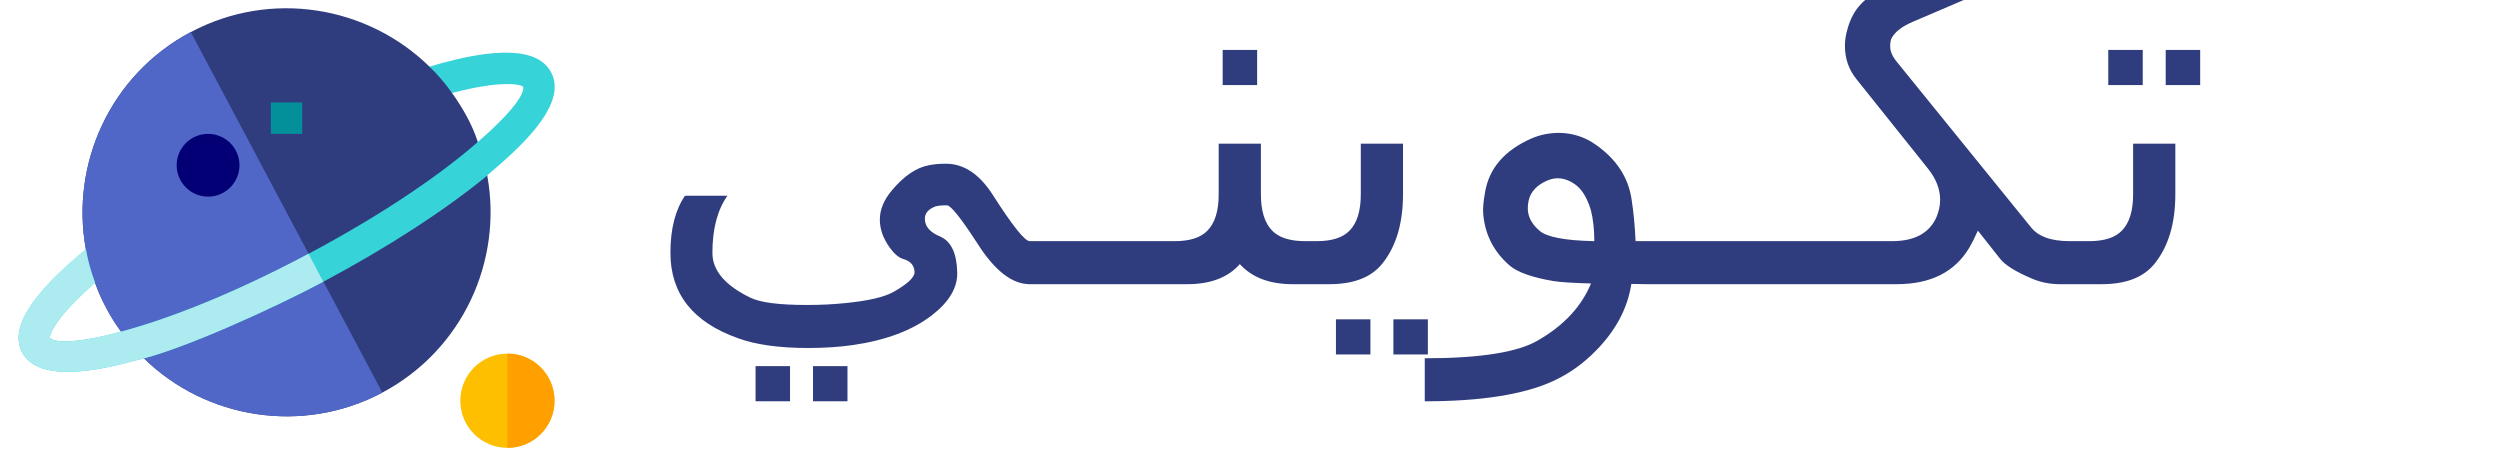
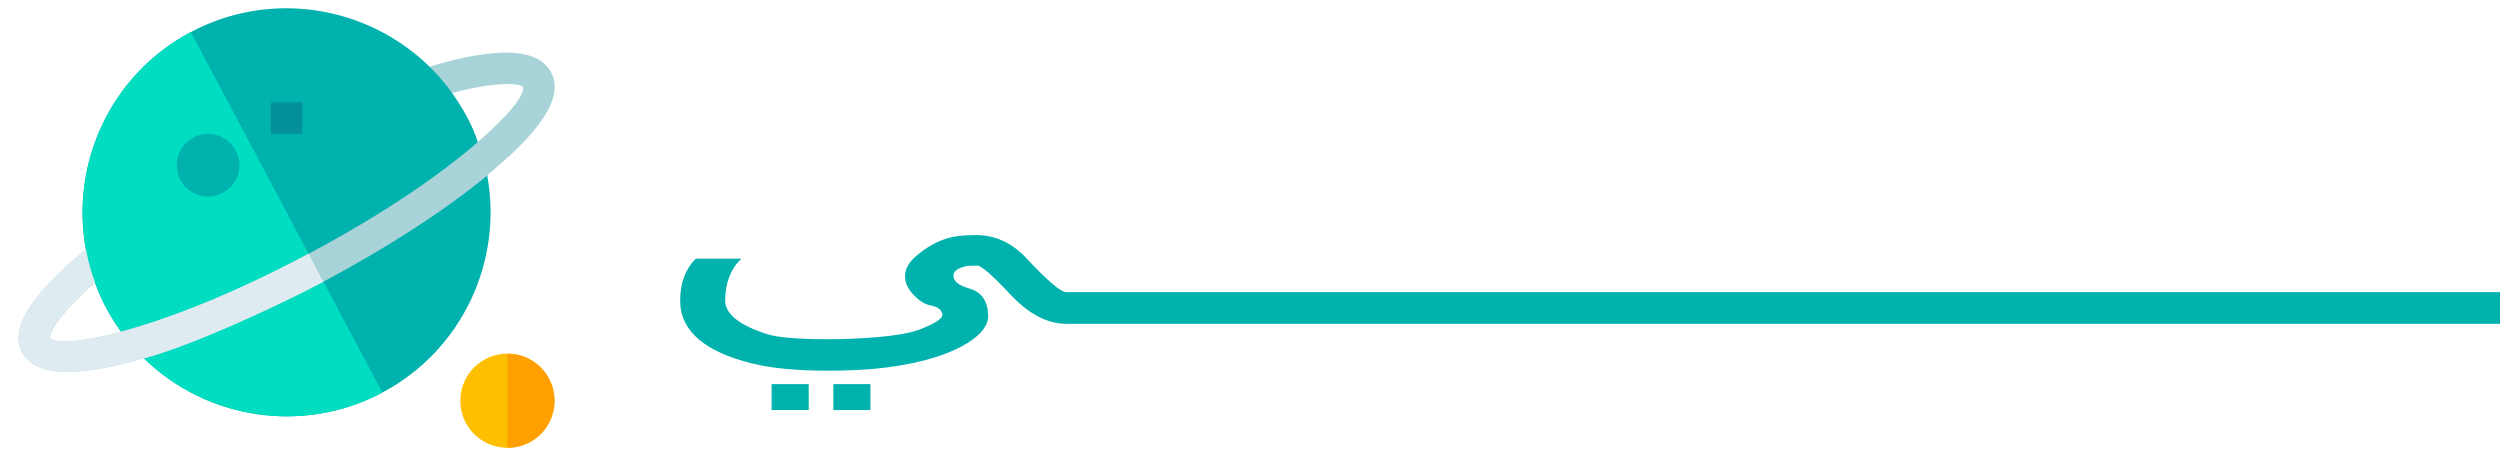
<svg xmlns="http://www.w3.org/2000/svg" version="1.1" id="Layer_1" x="0px" y="0px" width="165px" height="29.875px" viewBox="0 0 165 29.875" enable-background="new 0 0 165 29.875" xml:space="preserve">
  <defs id="defs37" />
-   <path d="M25.235,25.91c-5.265,2.797-11.668,1.742-15.752-2.278c-0.538-0.521-1.036-1.101-1.492-1.743  c-0.352-0.476-0.684-0.993-0.974-1.554c-0.291-0.537-0.539-1.099-0.746-1.679c-0.186-0.517-2.493,1.058-2.62,0.539  c0-0.269,2.018-2.467,2.018-2.735C4.635,10.842,7.267,4.937,12.593,2.117c5.305-2.818,11.668-1.719,15.752,2.281  c0.247,0.228,2.549,0.497,2.796,0.746c0.27,0.31-1.553,0.642-1.304,0.994c0.352,0.497,0.684,1.017,0.974,1.554  c0.29,0.539,0.538,1.098,0.725,1.679c0.29,0.727,0.498,1.451,0.622,2.199v0.02C33.193,17.205,30.54,23.091,25.235,25.91z" id="path18" style="fill:#2f3c7e;fill-opacity:1" fill="#00B2AD" />
-   <path fill="#00DDC1" d="M25.235,25.91c-5.265,2.797-11.668,1.742-15.752-2.278c-0.538-0.521-1.036-1.101-1.492-1.743  c-0.352-0.476-0.684-0.993-0.974-1.554c-0.291-0.537-0.539-1.099-0.746-1.679c-0.186-0.517-2.493,1.058-2.62,0.539  c0-0.269,2.018-2.467,2.018-2.735C4.635,10.842,7.267,4.937,12.593,2.117L25.235,25.91z" id="path20" style="fill:#5067c7;fill-opacity:1" />
-   <path fill="#00B2AD" d="M13.732,12.978c-1.143,0-2.072-0.93-2.072-2.072c0-1.144,0.93-2.071,2.072-2.071  c1.142,0,2.073,0.928,2.073,2.071C15.806,12.048,14.875,12.978,13.732,12.978z" id="path22" style="fill:#020074;fill-opacity:1" />
+   <path fill="#00B2AD" d="M25.235,25.91c-5.265,2.797-11.668,1.742-15.752-2.278c-0.538-0.521-1.036-1.101-1.492-1.743  c-0.352-0.476-0.684-0.993-0.974-1.554c-0.291-0.537-0.539-1.099-0.746-1.679c-0.186-0.517-2.493,1.058-2.62,0.539  c0-0.269,2.018-2.467,2.018-2.735C4.635,10.842,7.267,4.937,12.593,2.117c5.305-2.818,11.668-1.719,15.752,2.281  c0.247,0.228,2.549,0.497,2.796,0.746c0.27,0.31-1.553,0.642-1.304,0.994c0.352,0.497,0.684,1.017,0.974,1.554  c0.29,0.539,0.538,1.098,0.725,1.679c0.29,0.727,0.498,1.451,0.622,2.199v0.02C33.193,17.205,30.54,23.091,25.235,25.91z" id="path18" />
+   <path fill="#00DDC1" d="M25.235,25.91c-5.265,2.797-11.668,1.742-15.752-2.278c-0.538-0.521-1.036-1.101-1.492-1.743  c-0.352-0.476-0.684-0.993-0.974-1.554c-0.291-0.537-0.539-1.099-0.746-1.679c-0.186-0.517-2.493,1.058-2.62,0.539  c0-0.269,2.018-2.467,2.018-2.735C4.635,10.842,7.267,4.937,12.593,2.117L25.235,25.91z" id="path20" />
+   <path fill="#00B2AD" d="M13.732,12.978c-1.143,0-2.072-0.93-2.072-2.072c0-1.144,0.93-2.071,2.072-2.071  c1.142,0,2.073,0.928,2.073,2.071C15.806,12.048,14.875,12.978,13.732,12.978z" id="path22" />
  <path fill="#04909B" d="M17.877,6.761h2.072v2.073h-2.072V6.761z" id="path24" />
-   <path fill="#A8D3D8" d="M32.157,11.57v0.02c-2.778,2.279-6.57,4.745-10.819,7.005c-3.273,1.74-9.388,4.538-12.413,5.202  c-2.281,0.622-6.349,1.533-7.468-0.539c-0.829-1.595,0.586-3.813,4.213-6.798c0.125,0.745,0.333,1.472,0.602,2.196  c-2.507,2.197-3.033,3.379-2.97,3.647c0.351,0.374,2.058,0.311,4.69-0.415c2.963-0.786,7.233-2.402,12.372-5.139  c5.141-2.736,8.85-5.347,11.171-7.379c2.073-1.782,3.115-3.129,2.992-3.646c-0.165-0.167-1.478-0.436-4.69,0.414  c-0.458-0.641-0.955-1.221-1.492-1.74c4.496-1.346,7.176-1.223,8.026,0.372C37.552,6.969,34.063,9.952,32.157,11.57z" id="path26" style="fill:#36d3d8;fill-opacity:1" />
-   <path fill="#DEECF1" d="M21.338,18.595c-3.273,1.74-9.388,4.538-12.413,5.202c-2.281,0.622-6.349,1.533-7.468-0.539  c-0.829-1.595,0.586-3.813,4.213-6.798c0.125,0.745,0.333,1.472,0.602,2.196c-2.507,2.197-3.033,3.379-2.97,3.647  c0.351,0.374,2.058,0.311,4.69-0.415c2.963-0.786,7.233-2.402,12.372-5.139L21.338,18.595z" id="path28" style="fill:#acecf1;fill-opacity:1" />
+   <path fill="#A8D3D8" d="M32.157,11.57v0.02c-2.778,2.279-6.57,4.745-10.819,7.005c-3.273,1.74-9.388,4.538-12.413,5.202  c-2.281,0.622-6.349,1.533-7.468-0.539c-0.829-1.595,0.586-3.813,4.213-6.798c0.125,0.745,0.333,1.472,0.602,2.196  c-2.507,2.197-3.033,3.379-2.97,3.647c0.351,0.374,2.058,0.311,4.69-0.415c2.963-0.786,7.233-2.402,12.372-5.139  c5.141-2.736,8.85-5.347,11.171-7.379c2.073-1.782,3.115-3.129,2.992-3.646c-0.165-0.167-1.478-0.436-4.69,0.414  c-0.458-0.641-0.955-1.221-1.492-1.74c4.496-1.346,7.176-1.223,8.026,0.372C37.552,6.969,34.063,9.952,32.157,11.57z" id="path26" />
+   <path fill="#DEECF1" d="M21.338,18.595c-3.273,1.74-9.388,4.538-12.413,5.202c-2.281,0.622-6.349,1.533-7.468-0.539  c-0.829-1.595,0.586-3.813,4.213-6.798c0.125,0.745,0.333,1.472,0.602,2.196c-2.507,2.197-3.033,3.379-2.97,3.647  c0.351,0.374,2.058,0.311,4.69-0.415c2.963-0.786,7.233-2.402,12.372-5.139L21.338,18.595z" id="path28" />
  <path fill="#FDBF00" d="M33.49,23.341c-1.72,0-3.108,1.389-3.108,3.108s1.388,3.107,3.108,3.107c1.72,0,3.108-1.388,3.108-3.107  S35.21,23.341,33.49,23.341z" id="path30" />
  <path fill="#FF9F00" d="M36.598,26.449c0,1.72-1.388,3.107-3.108,3.107v-6.216C35.21,23.341,36.598,24.729,36.598,26.449z" id="path32" />
-   <text xml:space="preserve" style="font-style:normal;font-variant:normal;font-weight:normal;font-stretch:normal;font-size:13.073px;line-height:1.25;font-family:Pistoletto;-inkscape-font-specification:Pistoletto;letter-spacing:0px;word-spacing:0px;fill:#2f3c7e;fill-opacity:1;stroke:none;stroke-width:1" x="42.686" y="18.582" id="text821" transform="scale(0.9905243,1.009566)">
-     <tspan id="tspan819" x="42.686" y="18.582" style="font-style:normal;font-variant:normal;font-weight:normal;font-stretch:normal;font-size:31.375px;font-family:'Nizar BBC Kurdish';-inkscape-font-specification:'Nizar BBC Kurdish';fill:#2f3c7e;fill-opacity:1;stroke-width:1">تكـوينـي</tspan>
+   <text xml:space="preserve" style="font-style:normal;font-variant:normal;font-weight:normal;font-stretch:normal;font-size:27.905px;line-height:1.25;font-family:Pistoletto;-inkscape-font-specification:Pistoletto;letter-spacing:0px;word-spacing:0px;fill:#00b2ad;fill-opacity:1;stroke:none;stroke-width:1;" x="35.774" y="25.554" id="text848" transform="scale(1.195859,0.8362187)">
+     <tspan id="tspan846" x="35.774" y="25.554" style="font-style:normal;font-variant:normal;font-weight:normal;font-stretch:normal;font-family:RAOOF;-inkscape-font-specification:RAOOF;stroke-width:1;fill:#00b2ad;fill-opacity:1;">تـكــو يــنـــــــــــــي</tspan>
  </text>
</svg>
